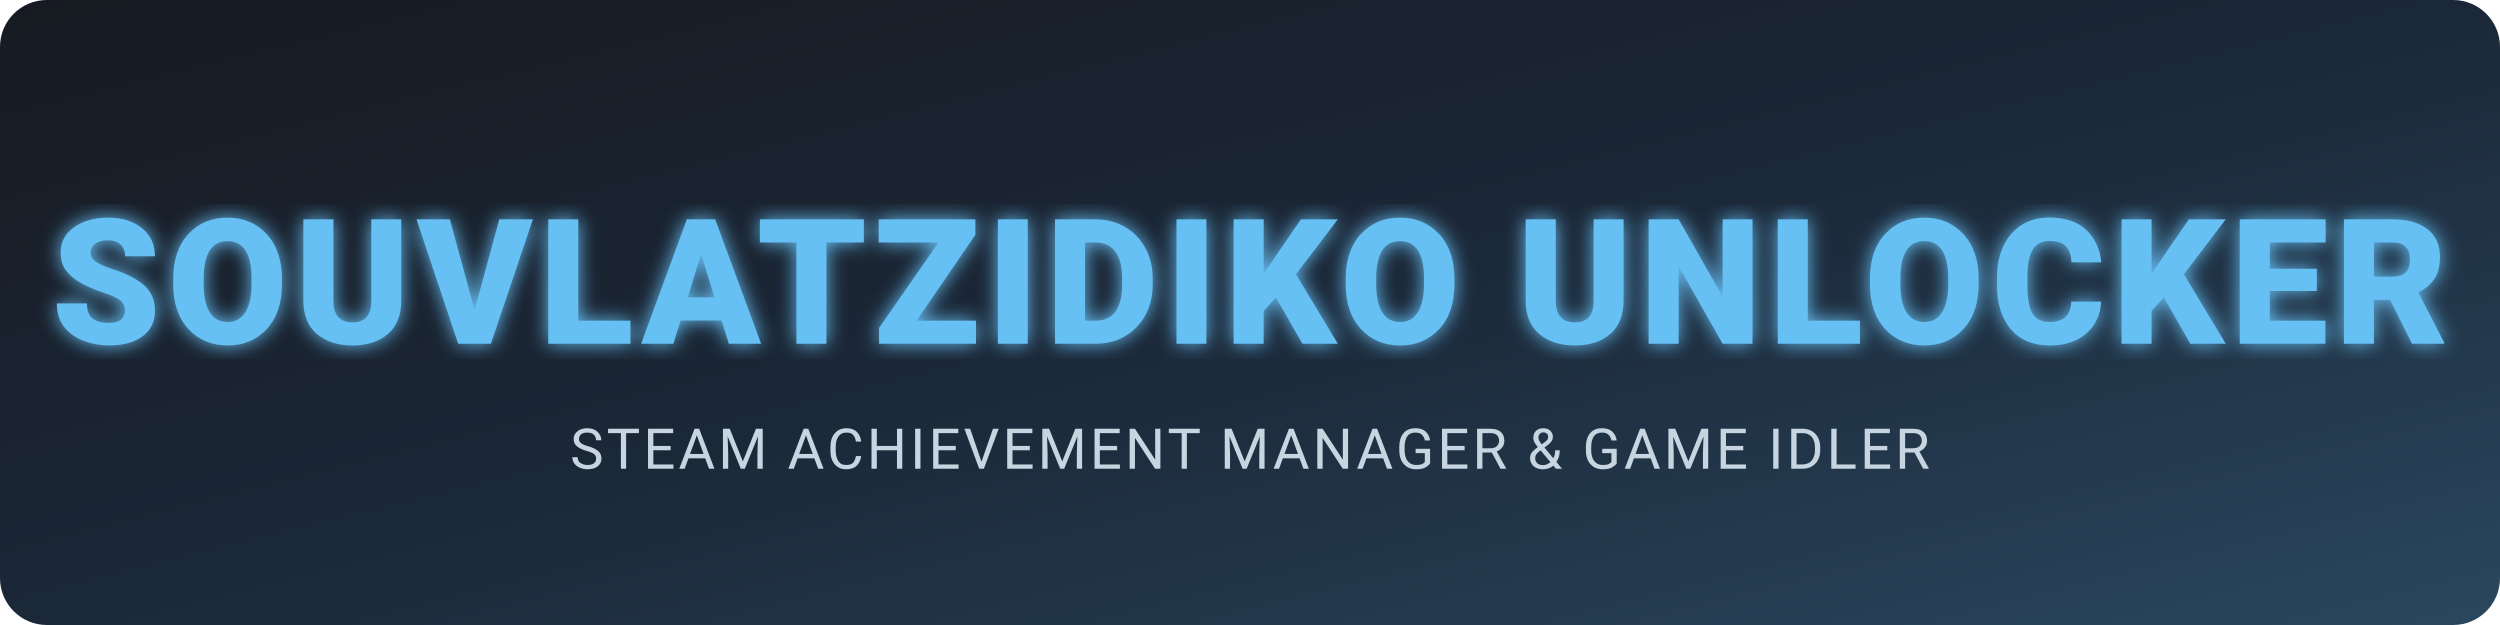
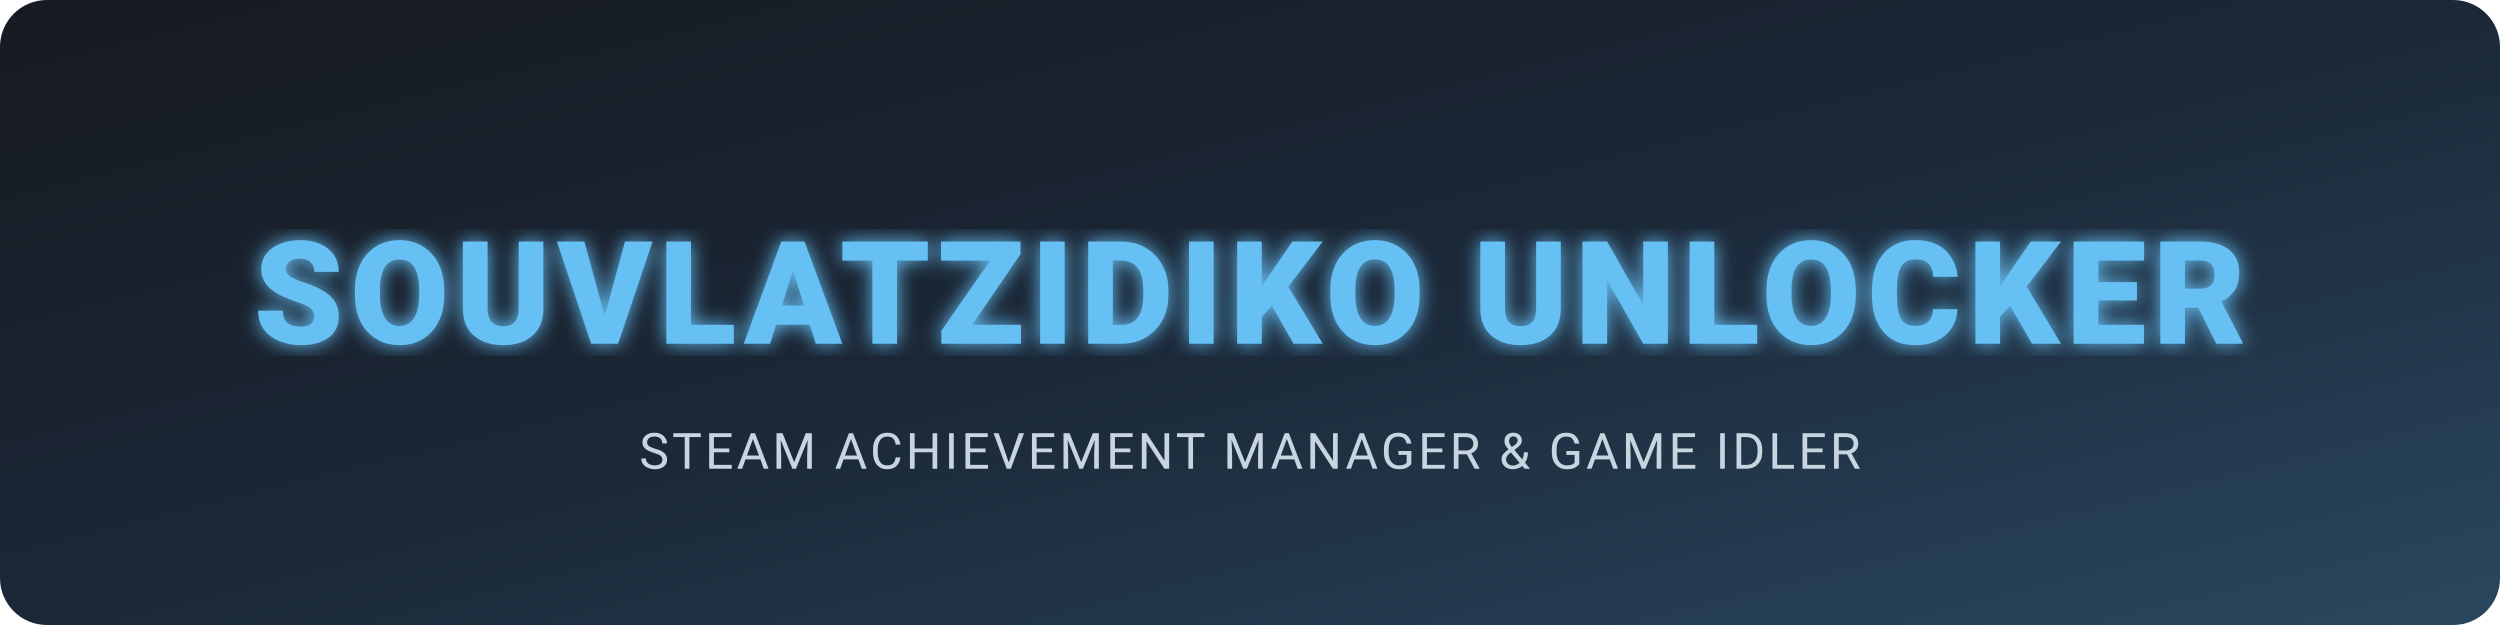
<svg xmlns="http://www.w3.org/2000/svg" viewBox="0 0 800 200" width="100%">
  <defs>
    <linearGradient id="bg" x1="0%" y1="0%" x2="100%" y2="100%">
      <stop offset="0%" stop-color="#171a21" />
      <stop offset="50%" stop-color="#1b2838" />
      <stop offset="100%" stop-color="#2a475e" />
    </linearGradient>
    <filter id="glow">
      <feGaussianBlur stdDeviation="3" result="coloredBlur" />
      <feMerge>
        <feMergeNode in="coloredBlur" />
        <feMergeNode in="SourceGraphic" />
      </feMerge>
    </filter>
  </defs>
  <rect width="800" height="200" rx="15" fill="url(#bg)" />
  <g filter="url(#glow)">
-     <text x="400" y="110" font-family="-apple-system, BlinkMacSystemFont, 'Segoe UI', Roboto, Helvetica, Arial, sans-serif" font-size="56" font-weight="900" fill="#66c0f4" text-anchor="middle" letter-spacing="2">SOUVLATZIDIKO UNLOCKER</text>
+     <text x="400" y="110" font-family="-apple-system, BlinkMacSystemFont, 'Segoe UI', Roboto, Helvetica, Arial, sans-serif" font-size="46" font-weight="900" fill="#66c0f4" text-anchor="middle" letter-spacing="2">SOUVLATZIDIKO UNLOCKER</text>
  </g>
-   <text x="400" y="150" font-family="-apple-system, BlinkMacSystemFont, 'Segoe UI', Roboto, Helvetica, Arial, sans-serif" font-size="18" font-weight="400" fill="#c7d5e0" text-anchor="middle" letter-spacing="1">STEAM ACHIEVEMENT MANAGER &amp; GAME IDLER</text>
+   <text x="400" y="150" font-family="-apple-system, BlinkMacSystemFont, 'Segoe UI', Roboto, Helvetica, Arial, sans-serif" font-size="16" font-weight="400" fill="#c7d5e0" text-anchor="middle" letter-spacing="1">STEAM ACHIEVEMENT MANAGER &amp; GAME IDLER</text>
</svg>
